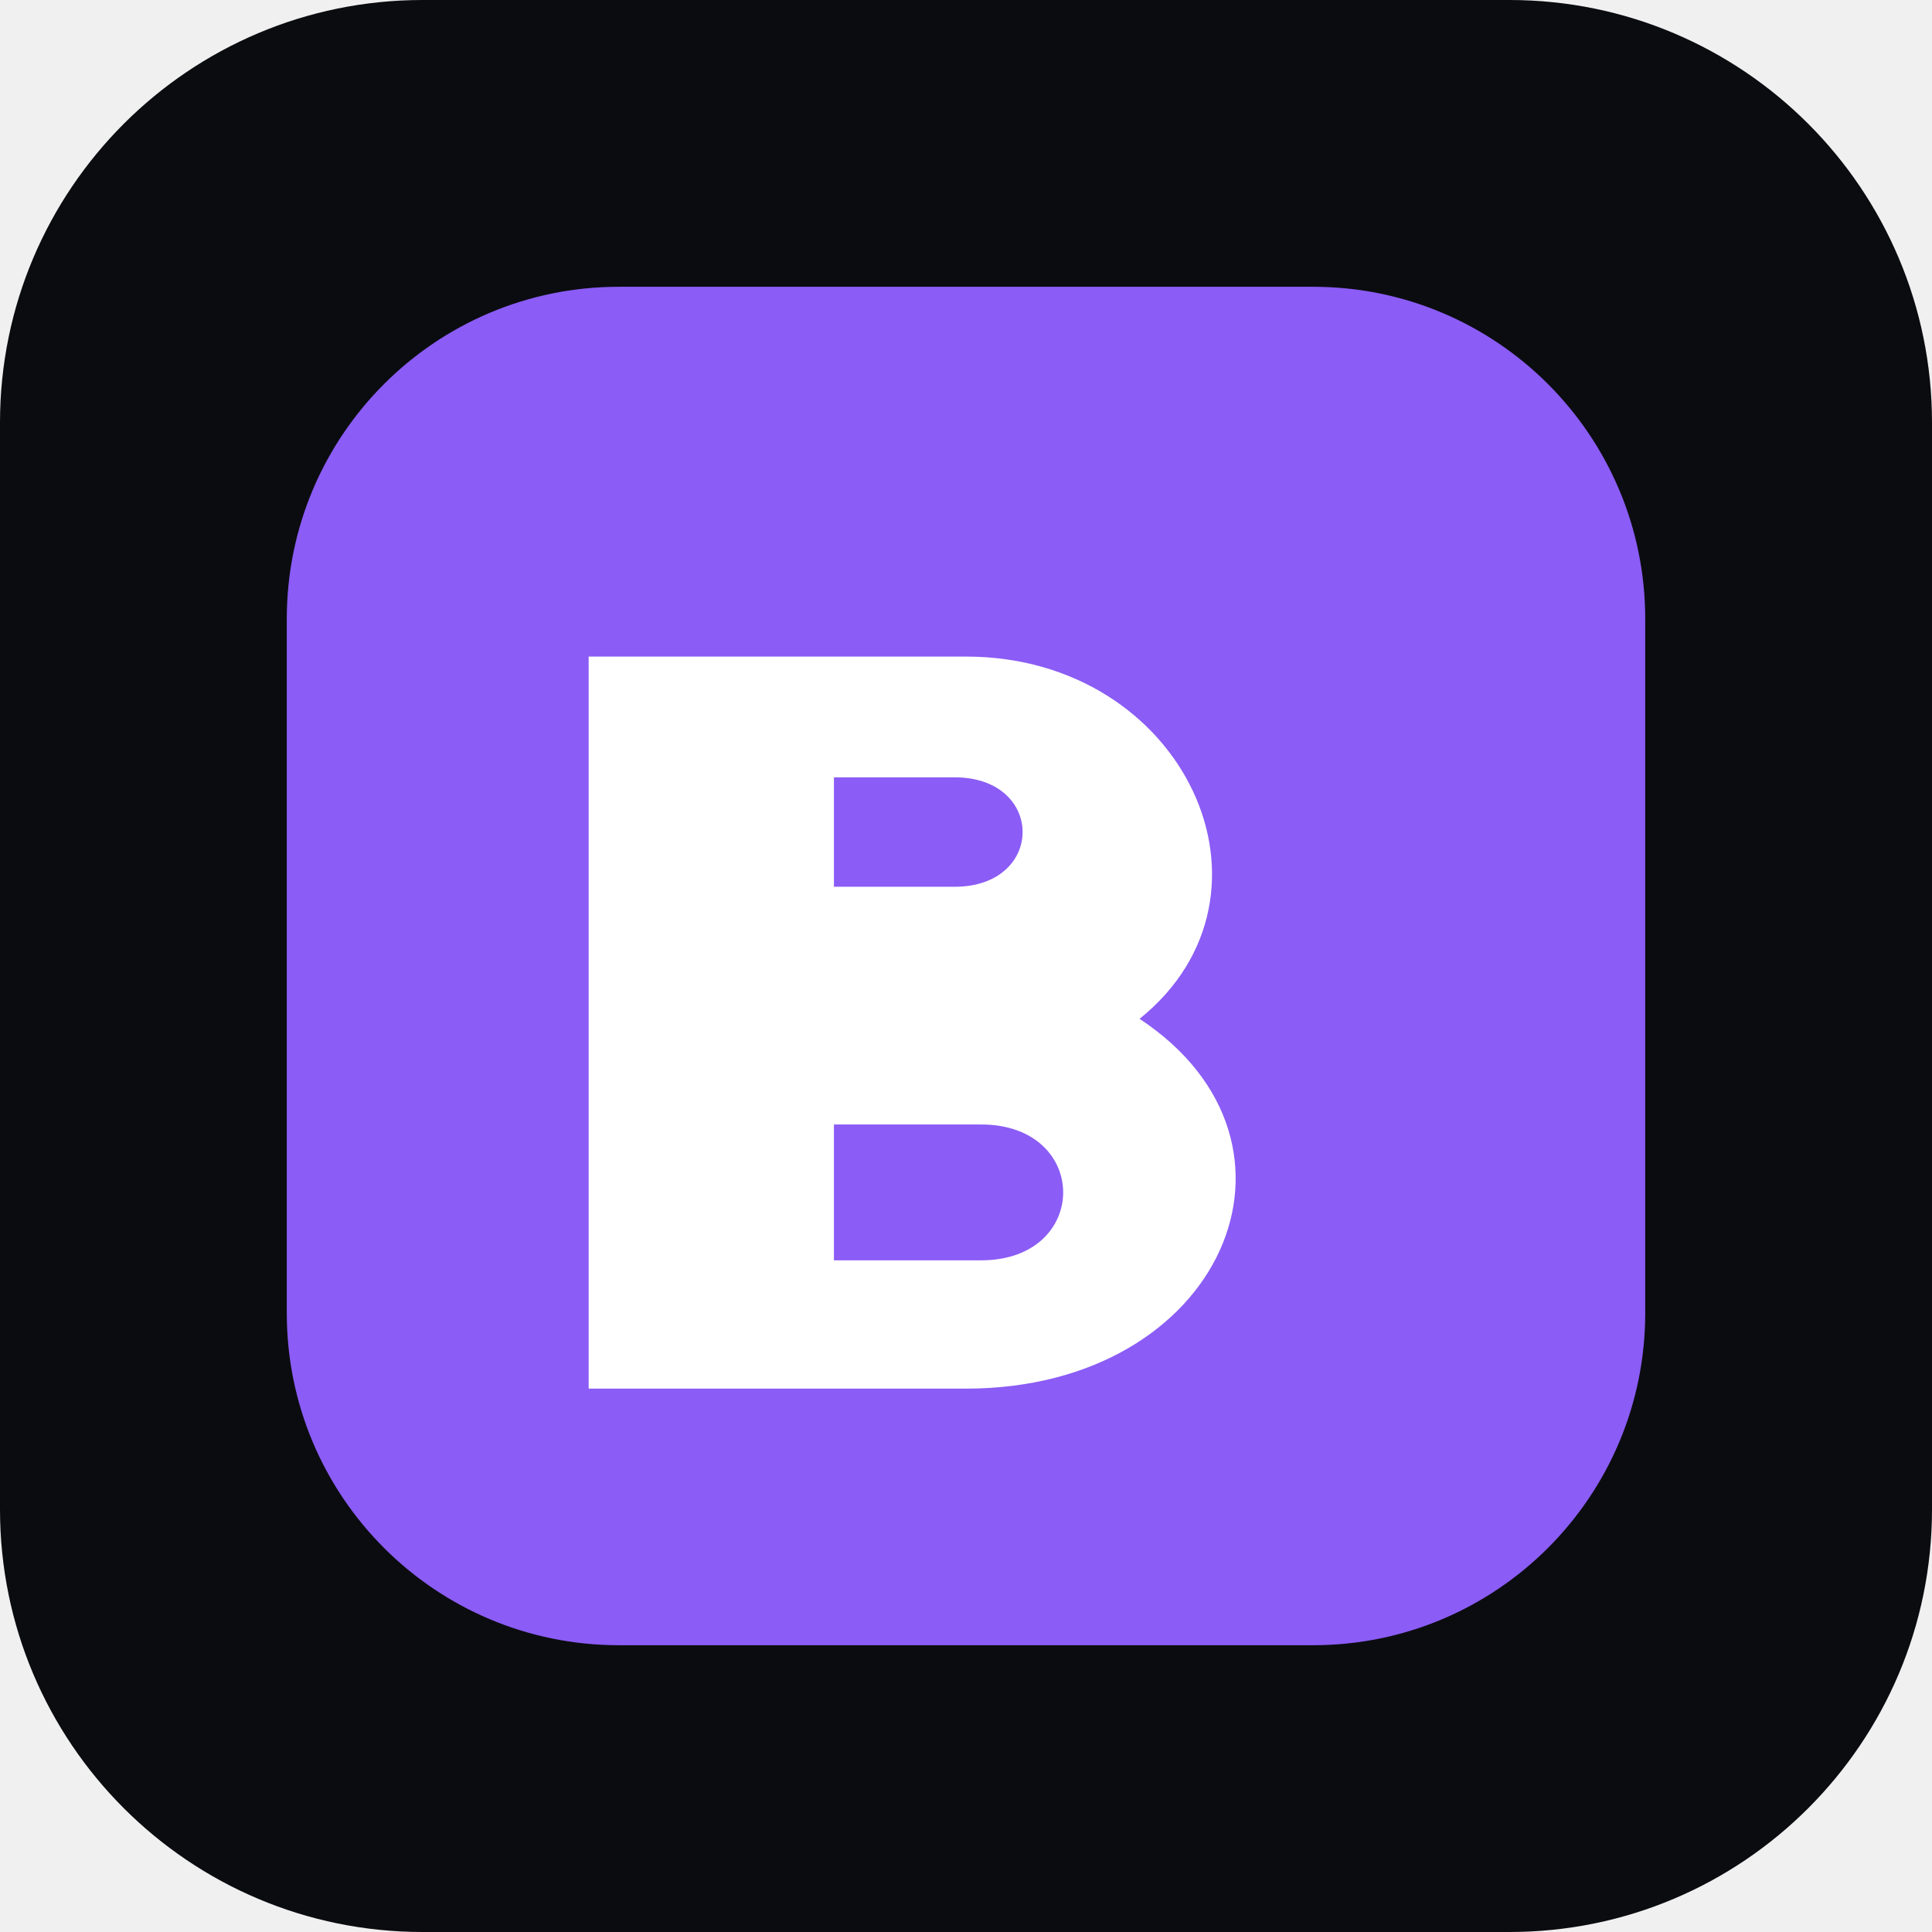
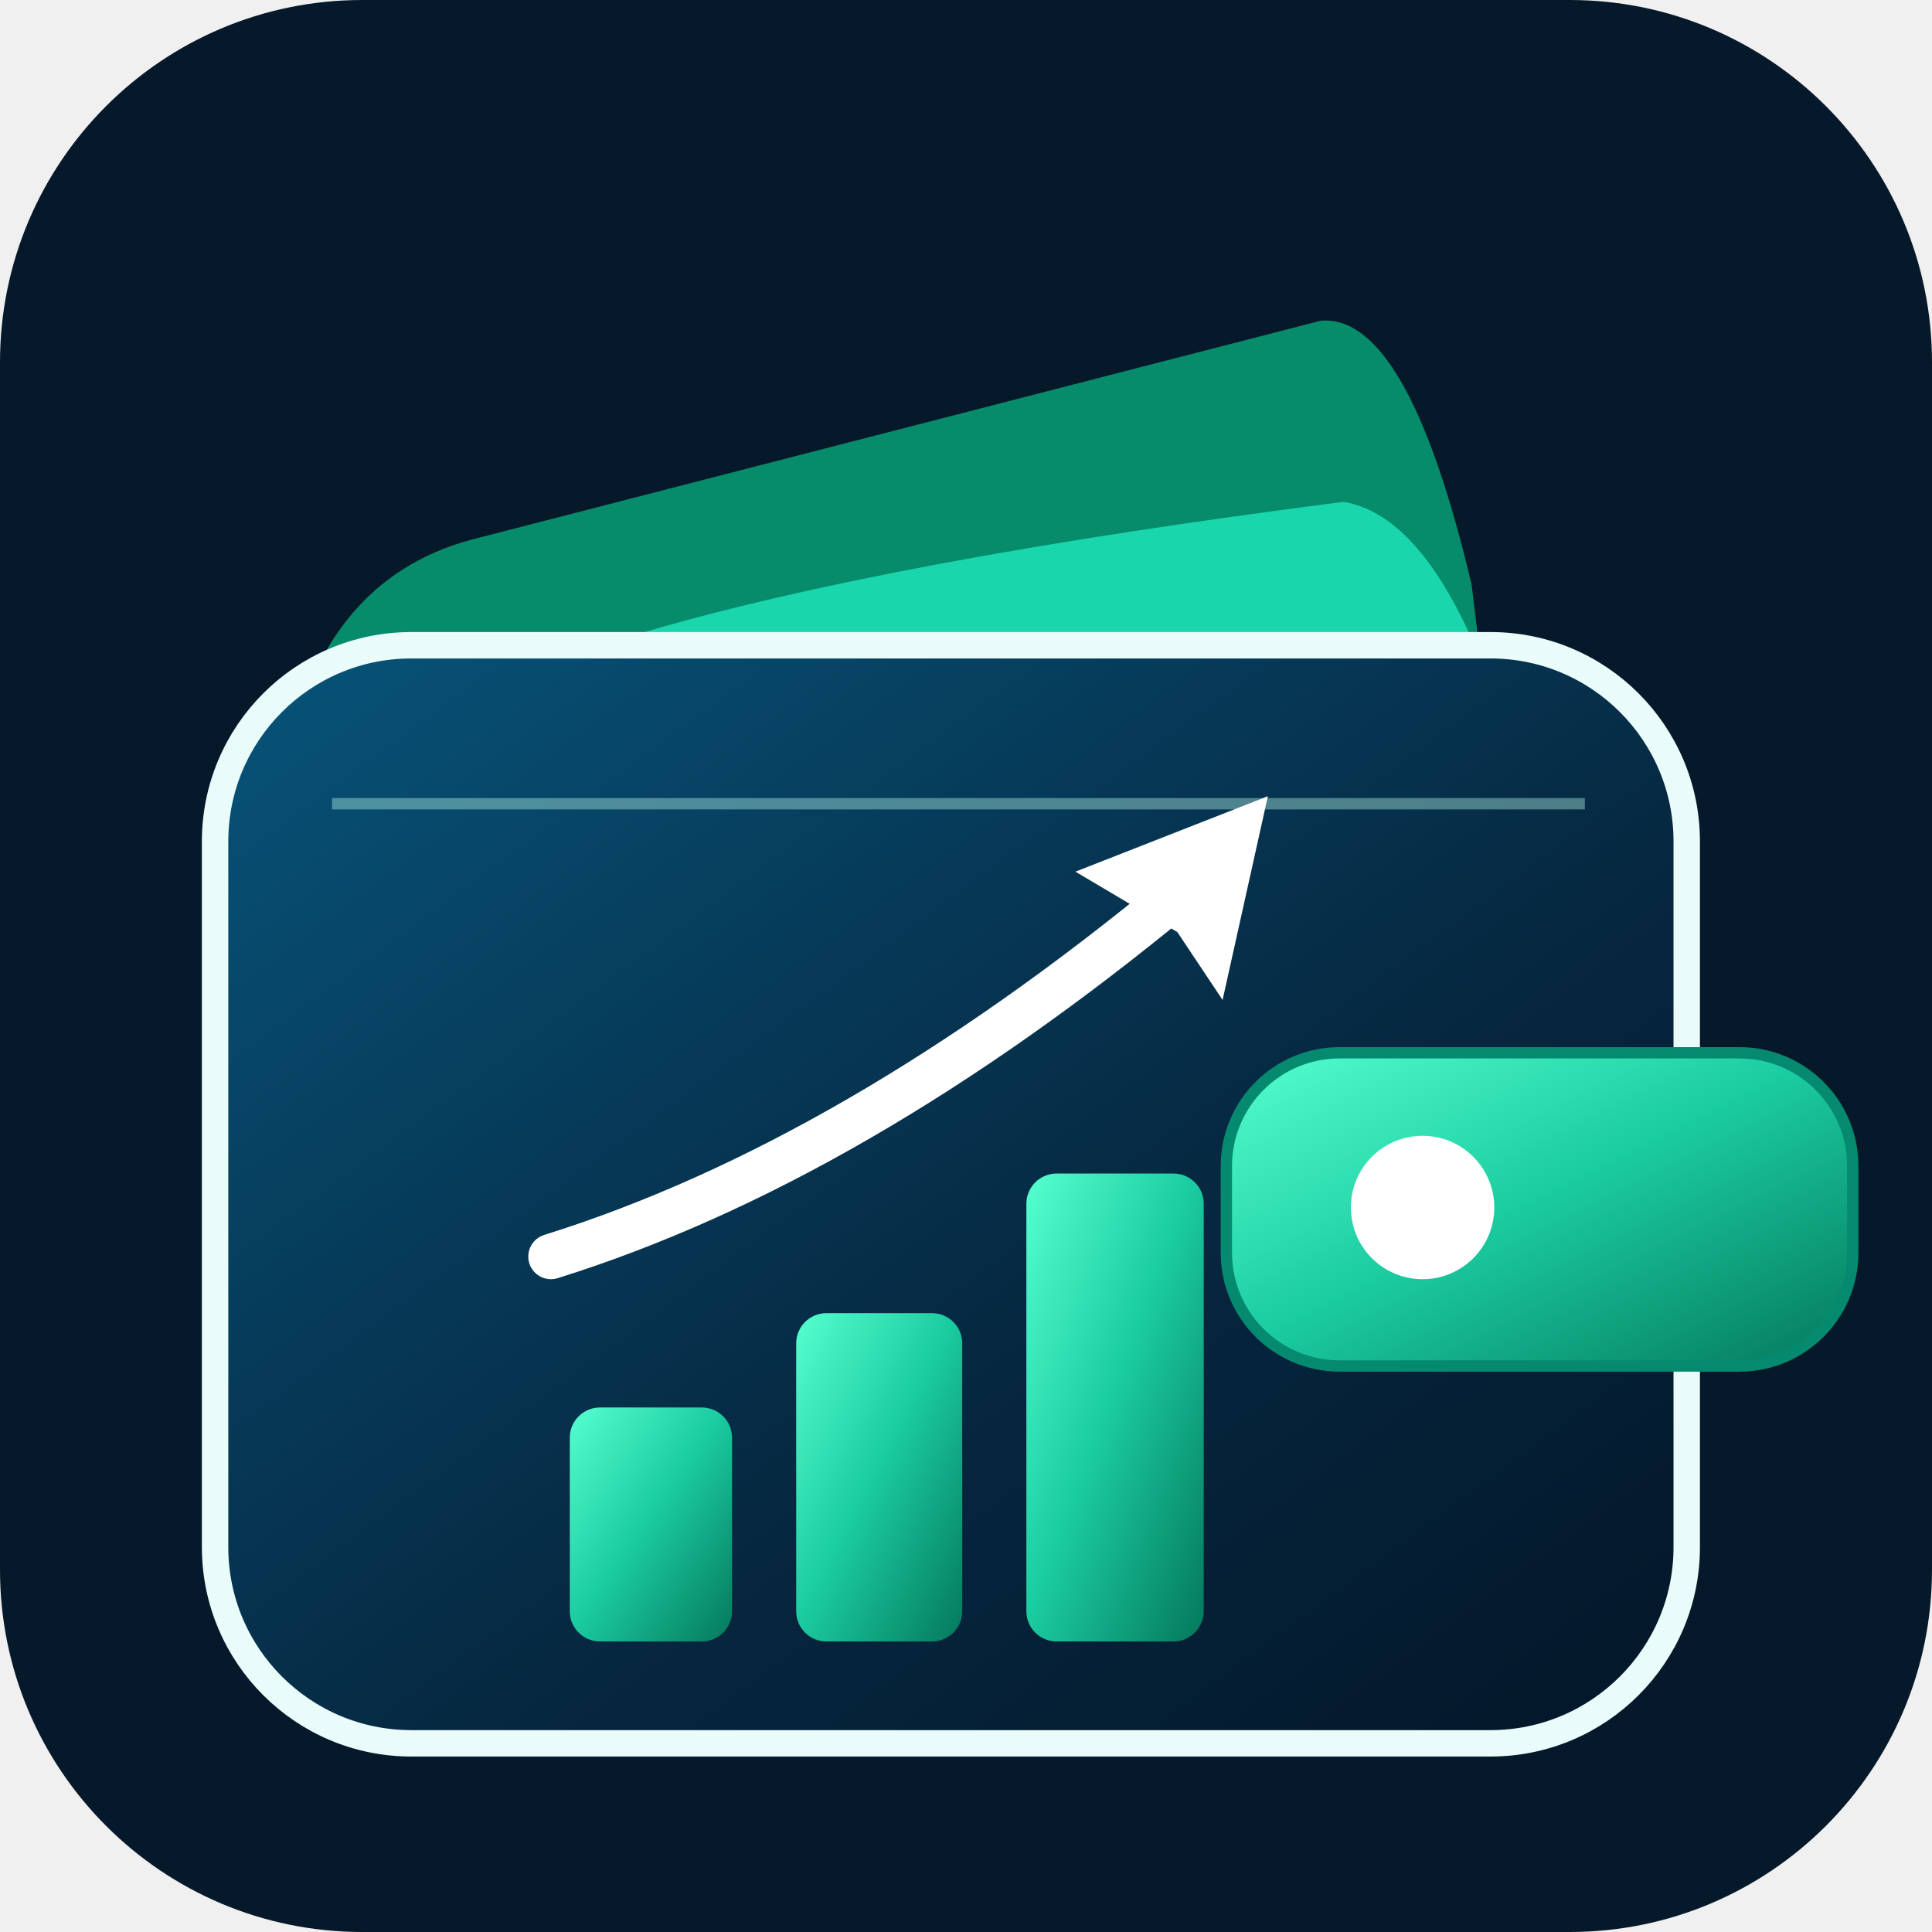
<svg xmlns="http://www.w3.org/2000/svg" viewBox="0 0 512 512">
-   <rect width="512" height="512" rx="112" fill="#0b0c10" />
-   <rect x="76" y="76" width="360" height="360" rx="88" fill="#8b5cf6" />
-   <path d="M156 338V174h100c58 0 87 63 46 96 50 33 22 98-46 98H156zm65-103h32c24 0 24-29 0-29h-32zm0 99h39c29 0 29-36 0-36h-39z" fill="#fff" />
+   <defs>
+     <linearGradient id="navy" x1="0" y1="0" x2="1" y2="1">
+       <stop stop-color="#07557b" />
+       <stop offset=".58" stop-color="#062841" />
+       <stop offset="1" stop-color="#031527" />
+     </linearGradient>
+     <linearGradient id="mint" x1="0" y1="0" x2="1" y2="1">
+       <stop stop-color="#55ffd0" />
+       <stop offset=".48" stop-color="#1bcca0" />
+       <stop offset="1" stop-color="#04785c" />
+     </linearGradient>
+   </defs>
+   <rect width="512" height="512" rx="96" fill="#06192b" />
+   <path d="M75 206Q84 154 125 143L350 85Q373 83 390 155L398 221Z" fill="#078c6b" />
+   <path d="M96 210Q114 164 356 133Q381 137 399 193L395 221Z" fill="#19d6ac" />
+   <rect x="57" y="171" width="390" height="291" rx="52" fill="url(#navy)" stroke="#e9fcfa" stroke-width="7" />
+   <path d="M88 213H420" stroke="#b9f9ec" stroke-width="3" opacity=".4" />
+   <path d="M146 333Q226 308 312 237" stroke="#fff" stroke-width="12" fill="none" stroke-linecap="round" />
+   <path d="M285 231L336 211L324 265L312 247Z" fill="#fff" />
+   <rect x="151" y="373" width="43" height="62" rx="8" fill="url(#mint)" />
+   <rect x="211" y="348" width="44" height="87" rx="8" fill="url(#mint)" />
+   <rect x="272" y="311" width="47" height="124" rx="8" fill="url(#mint)" />
+   <rect x="325" y="279" width="166" height="83" rx="30" fill="url(#mint)" stroke="#058a70" stroke-width="3" />
+   <circle cx="377" cy="320" r="19" fill="#fff" />
</svg>
